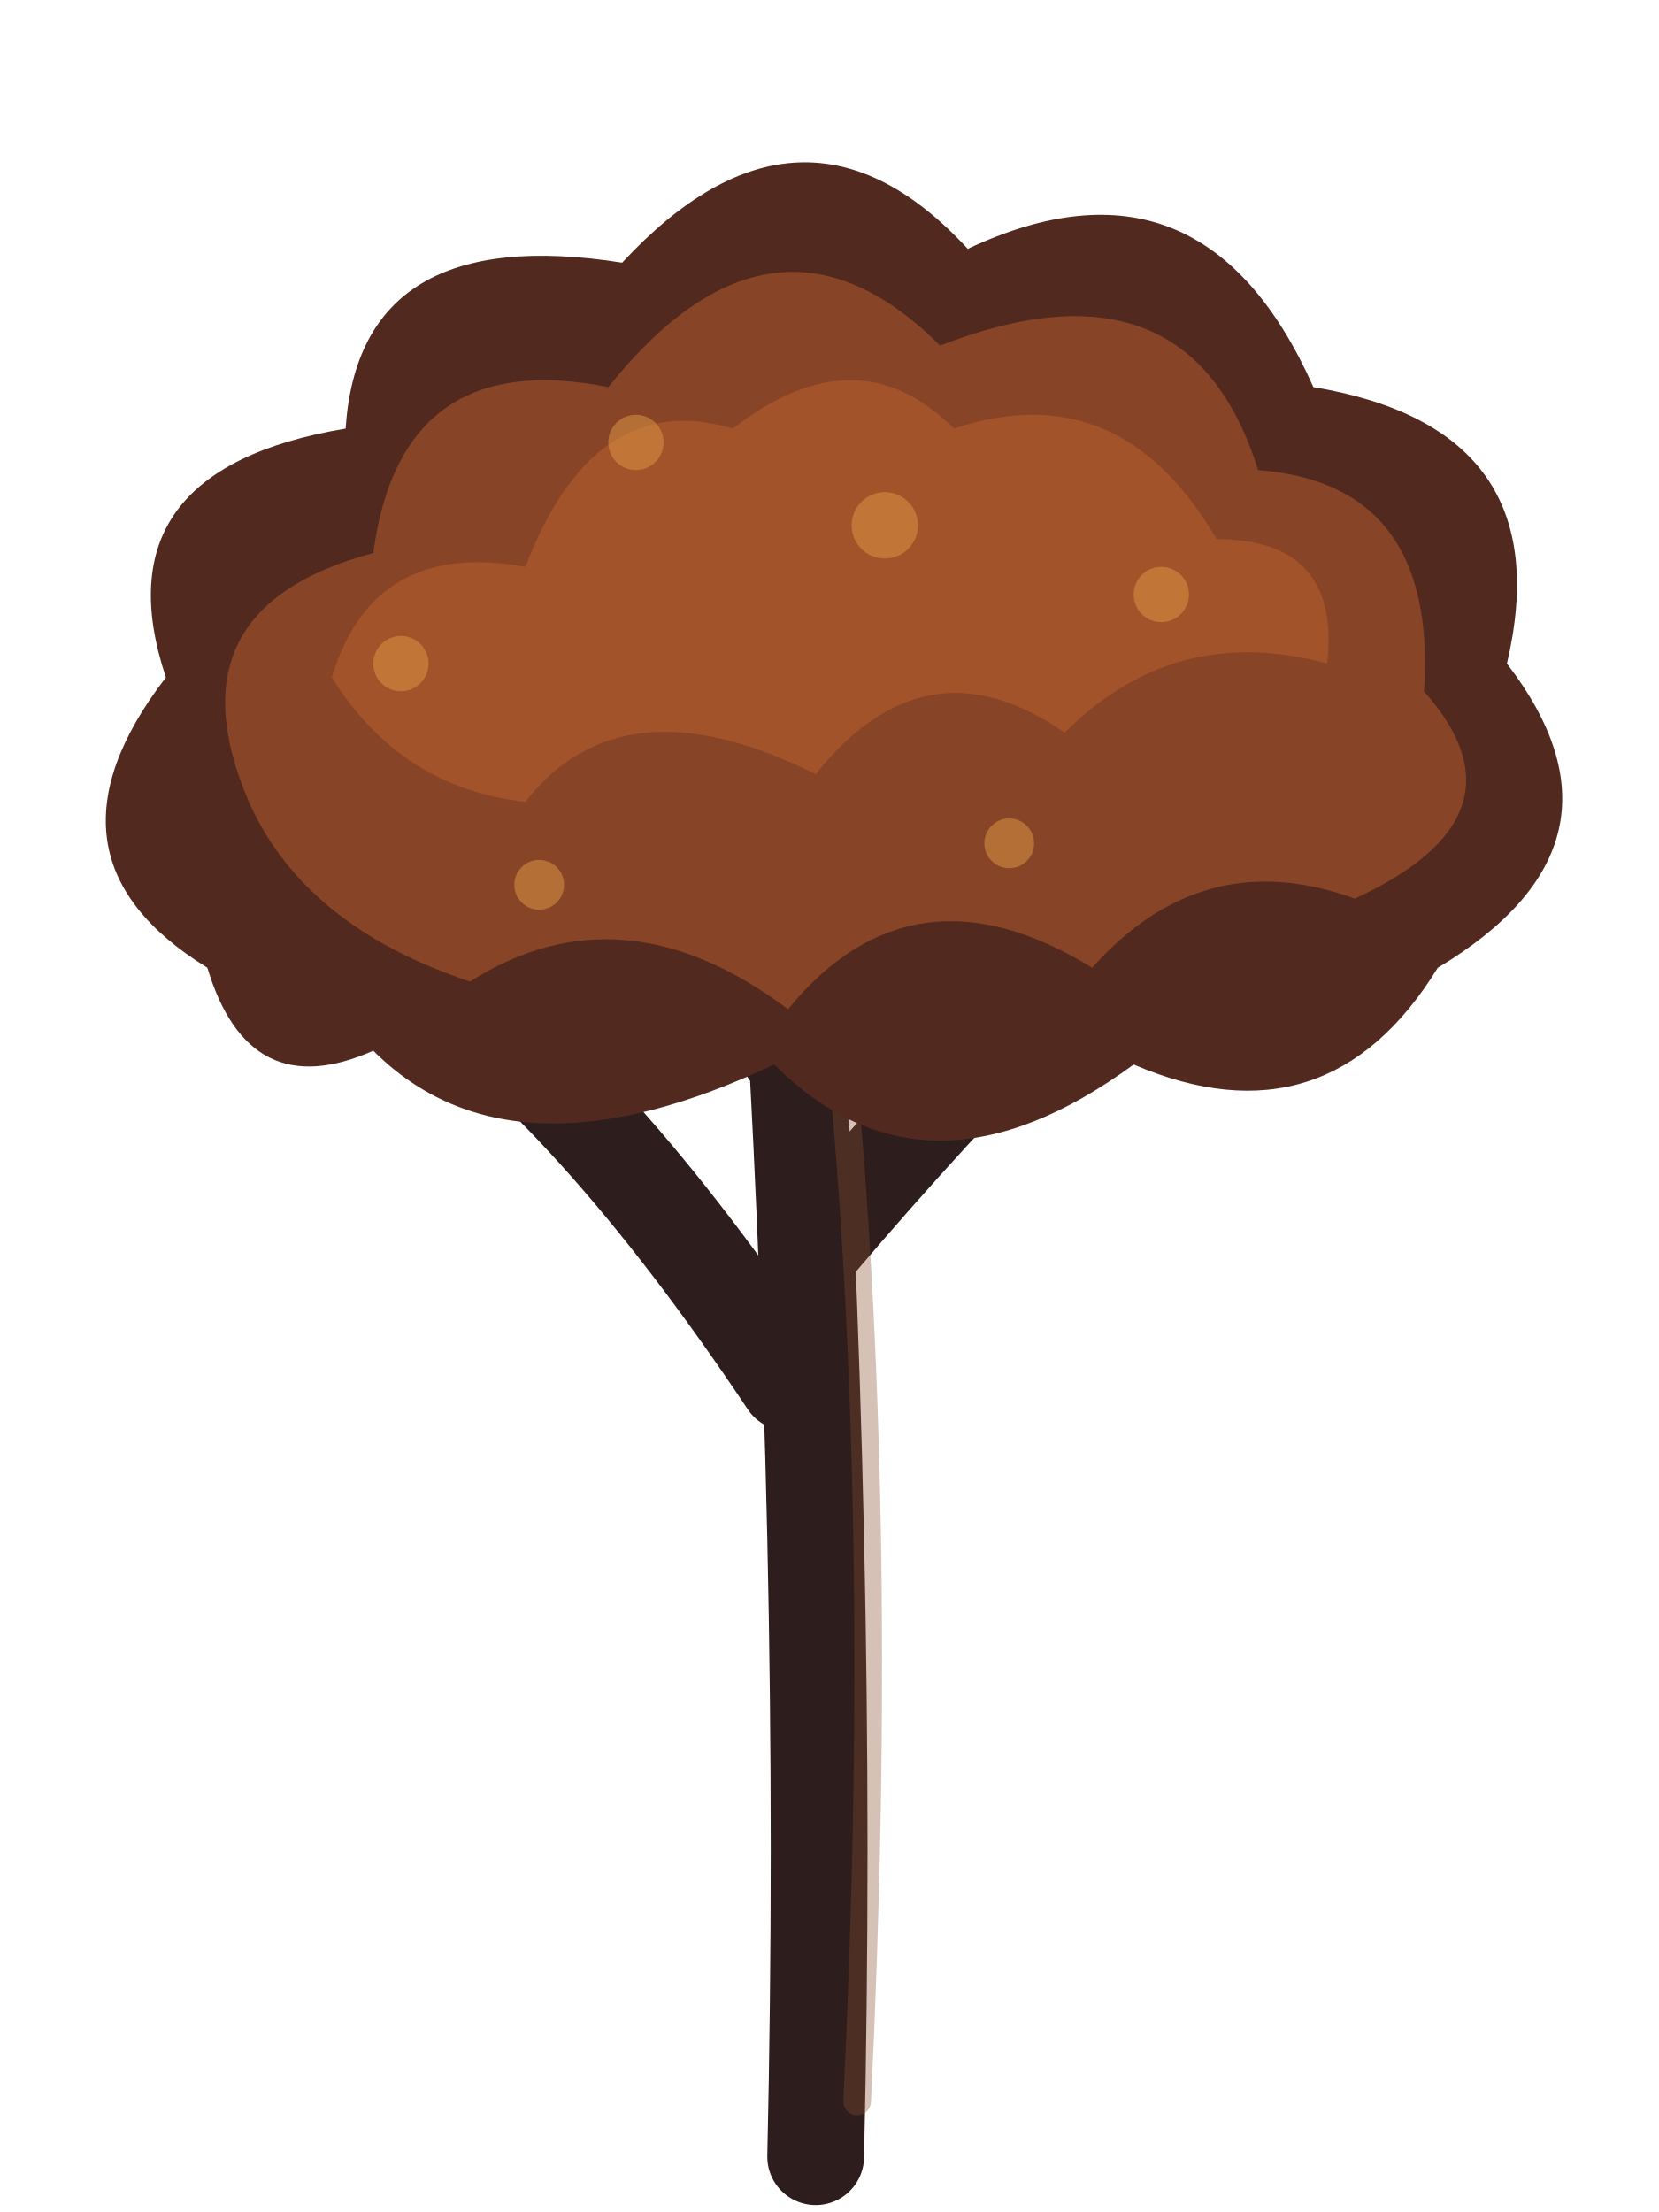
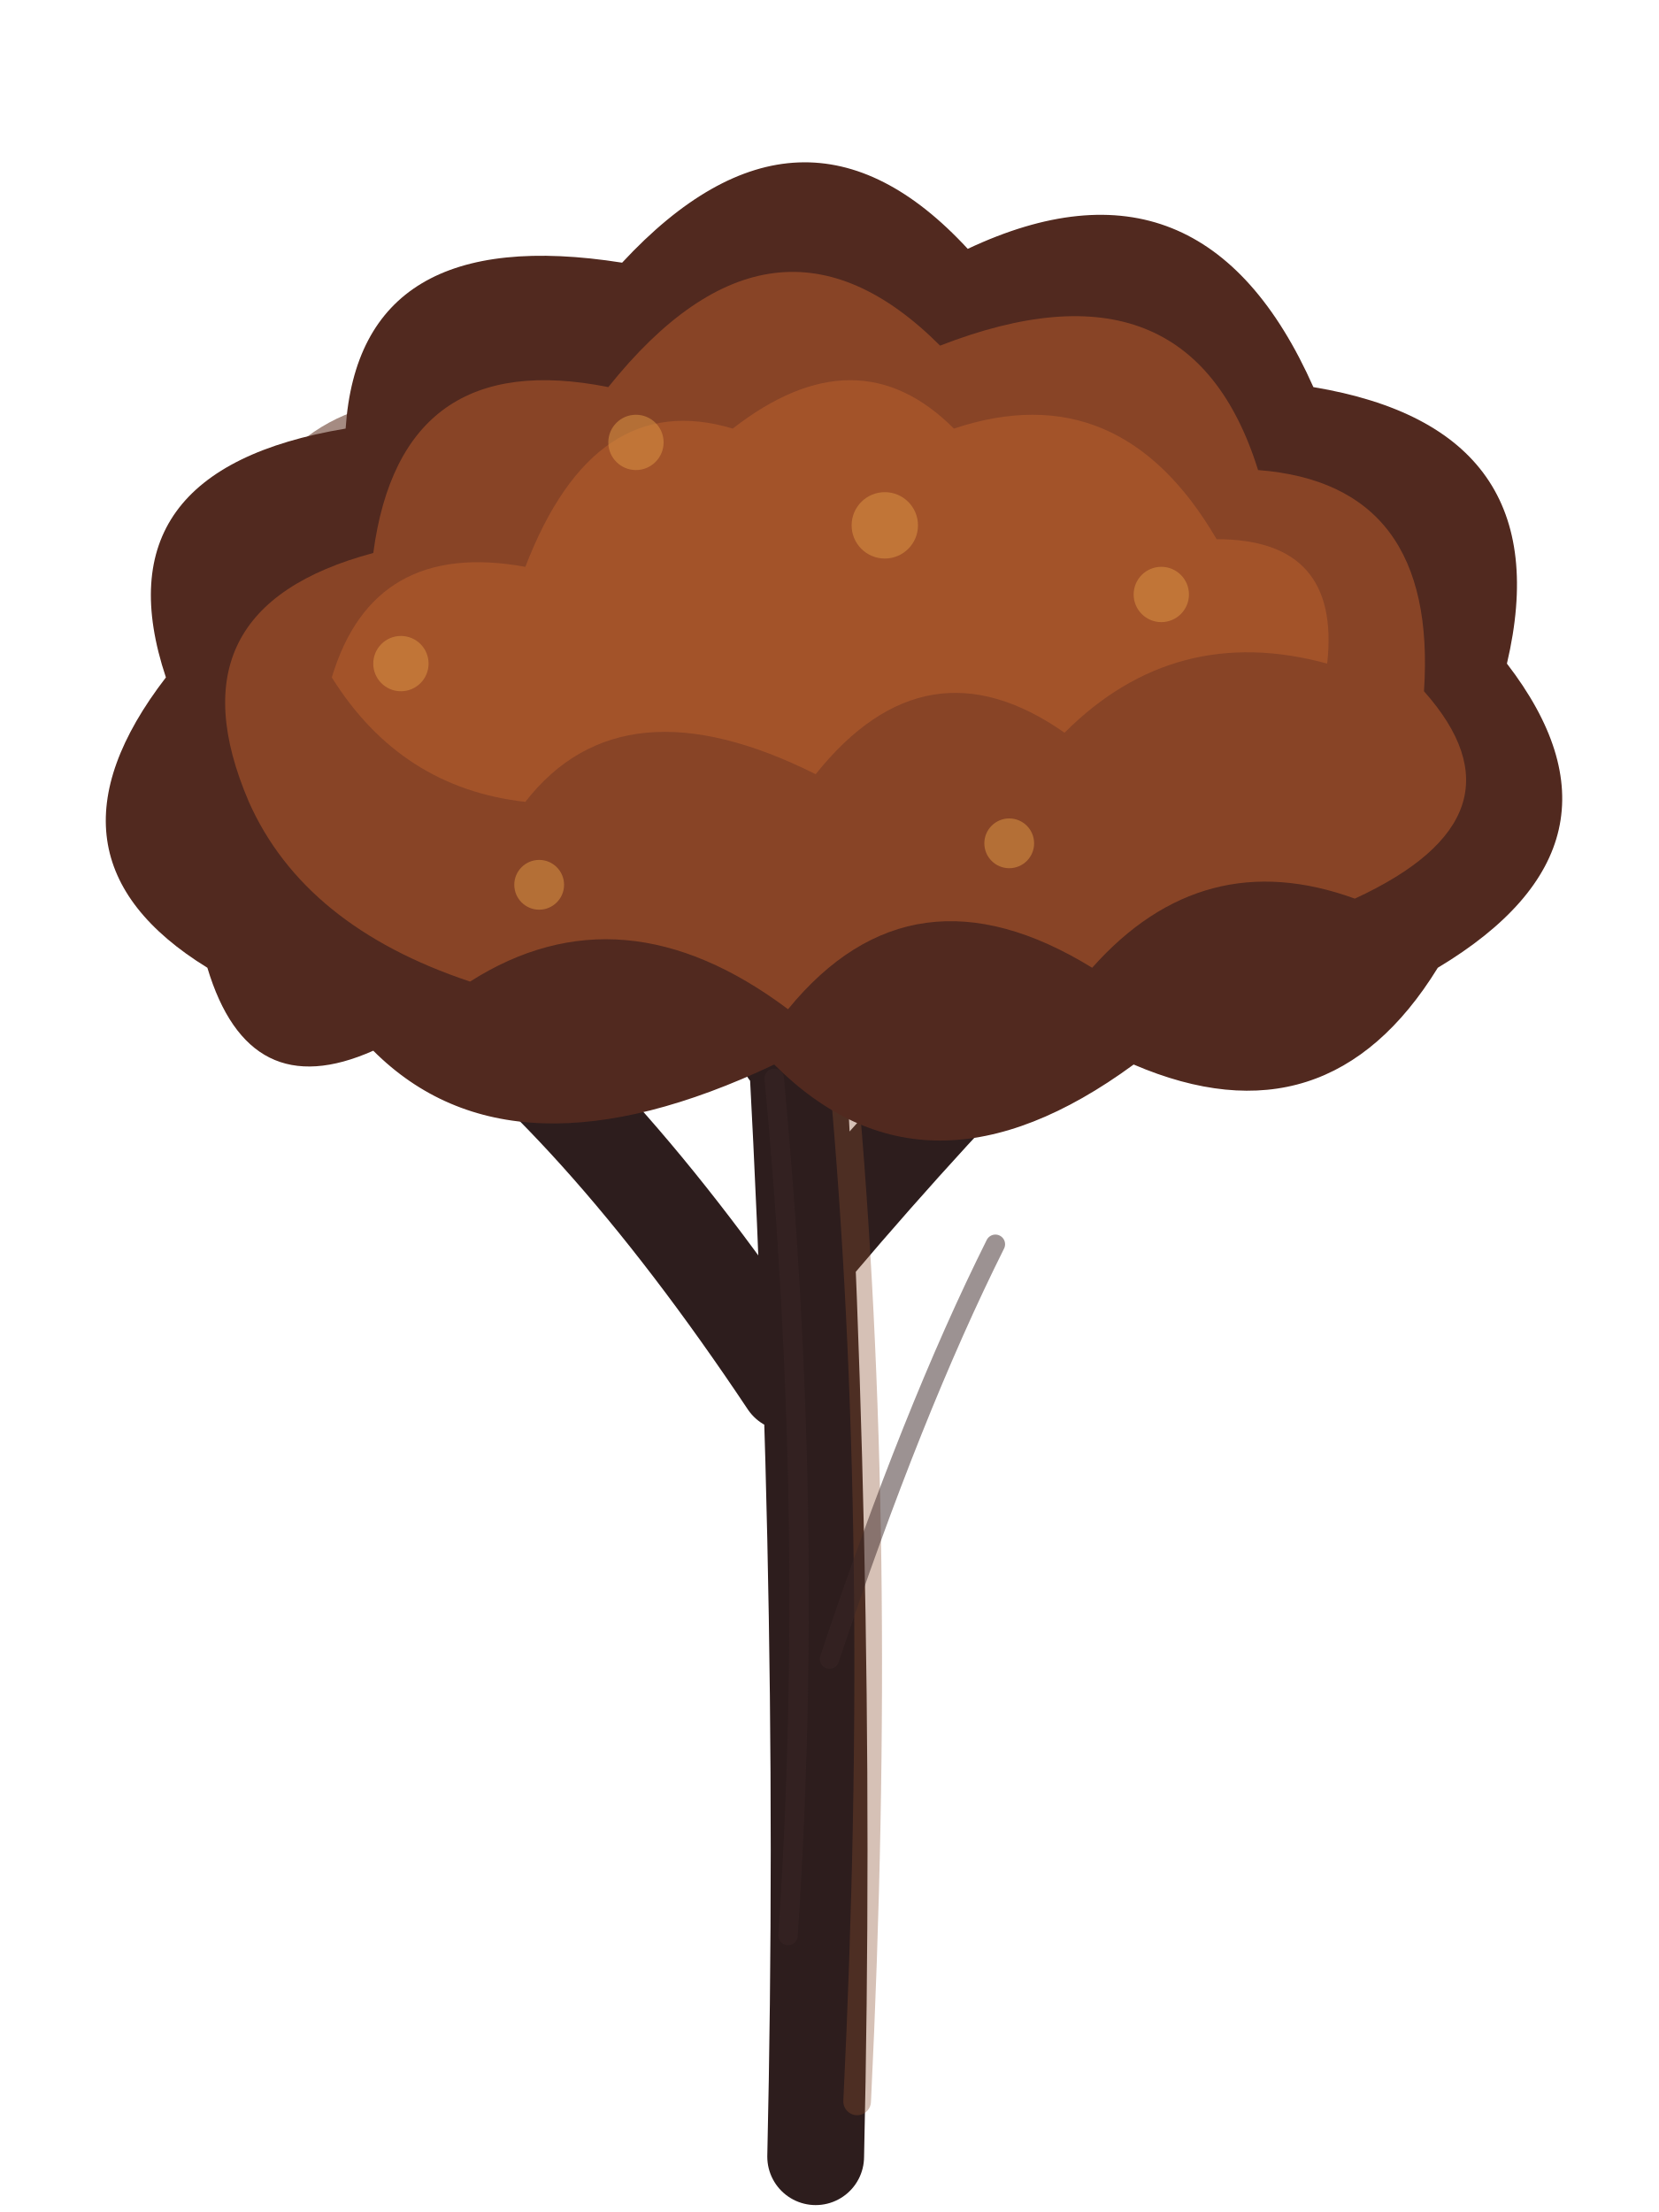
<svg xmlns="http://www.w3.org/2000/svg" width="120" height="160" viewBox="0 0 120 160">
  <g id="trunk" fill="none" stroke-linecap="round">
    <path d="M59 156Q60 112 57 65M57 100Q43 79 30 70M59 90Q76 70 91 58M57 76Q48 55 40 45" stroke="#2d1d1d" stroke-width="7" />
    <path d="M62 152Q64 111 61 78" stroke="#8b4e30" stroke-opacity=".35" stroke-width="2" />
+     <path d="M57 140q2-30-1-62M60 120q6-18 12-30" stroke="#3a2626" stroke-opacity=".5" stroke-width="1.4" />
  </g>
  <g id="canopy">
+     <circle cx="30" cy="42" r="13" fill="#5c2c1c" fill-opacity=".55" />
+     <circle cx="88" cy="38" r="12" fill="#6b3319" fill-opacity=".5" />
+     <circle cx="58" cy="24" r="12" fill="#7a3b16" fill-opacity=".45" />
+     <circle cx="46" cy="58" r="11" fill="#8f4a1e" fill-opacity=".4" />
+     <circle cx="78" cy="60" r="10" fill="#96511c" fill-opacity=".4" />
    <path d="M15 70Q2 62 12 49Q7 34 25 31Q26 16 45 19Q58 5 70 18Q87 10 95 28Q113 31 109 48Q119 61 104 70Q96 83 82 77Q67 88 56 77Q37 86 27 76Q18 80 15 70Z" fill="#51291f" />
    <path d="M18 58Q12 44 27 40Q29 25 44 28Q56 13 68 25Q86 18 91 34Q104 35 103 50Q111 59 98 65Q87 61 79 70Q66 62 57 73Q45 64 34 71Q22 67 18 58Z" fill="#884426" />
    <path d="M24 49Q27 39 38 41Q43 28 53 31Q62 24 69 31Q81 27 88 39Q97 39 96 48Q85 45 77 53Q67 46 59 56Q45 49 38 58Q29 57 24 49Z" fill="#b35c2c" opacity=".62" />
  </g>
  <g id="leaf-highlights" fill="#d99243" opacity=".55">
    <circle cx="29" cy="48" r="2" />
    <circle cx="46" cy="32" r="2" />
    <circle cx="64" cy="38" r="2.4" />
    <circle cx="84" cy="43" r="2" />
    <circle cx="73" cy="61" r="1.8" />
    <circle cx="39" cy="64" r="1.8" />
  </g>
</svg>
